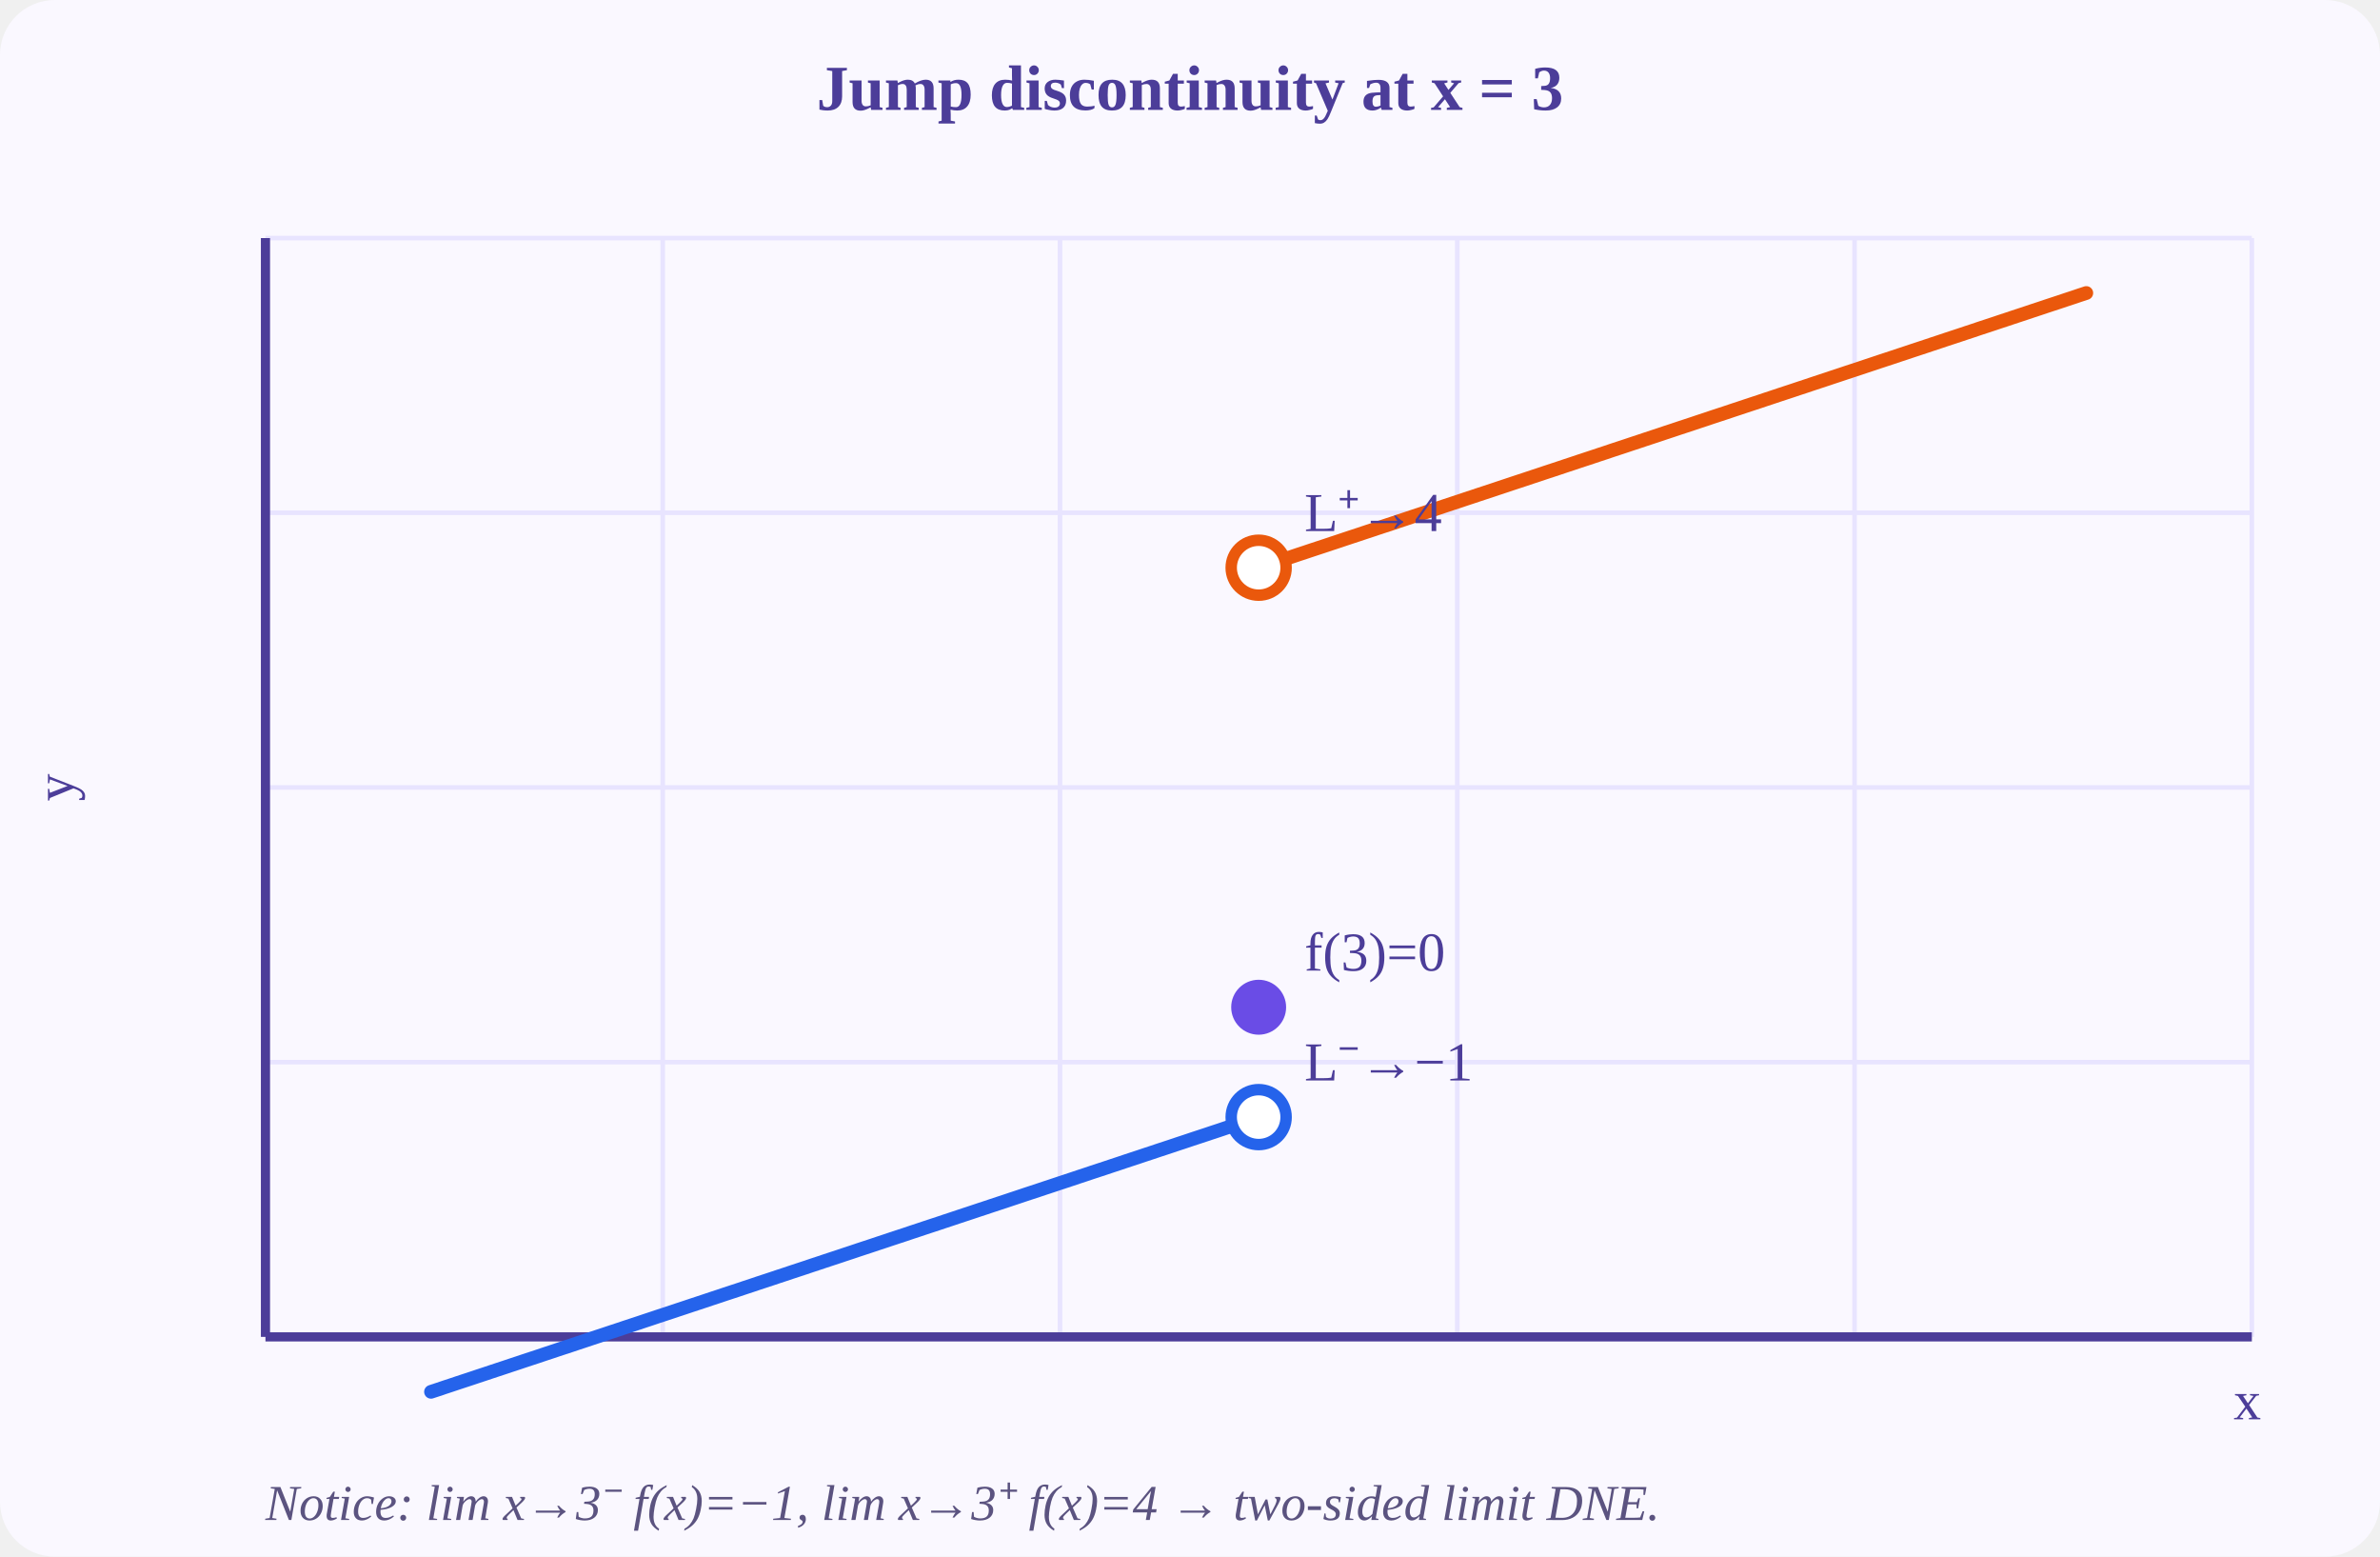
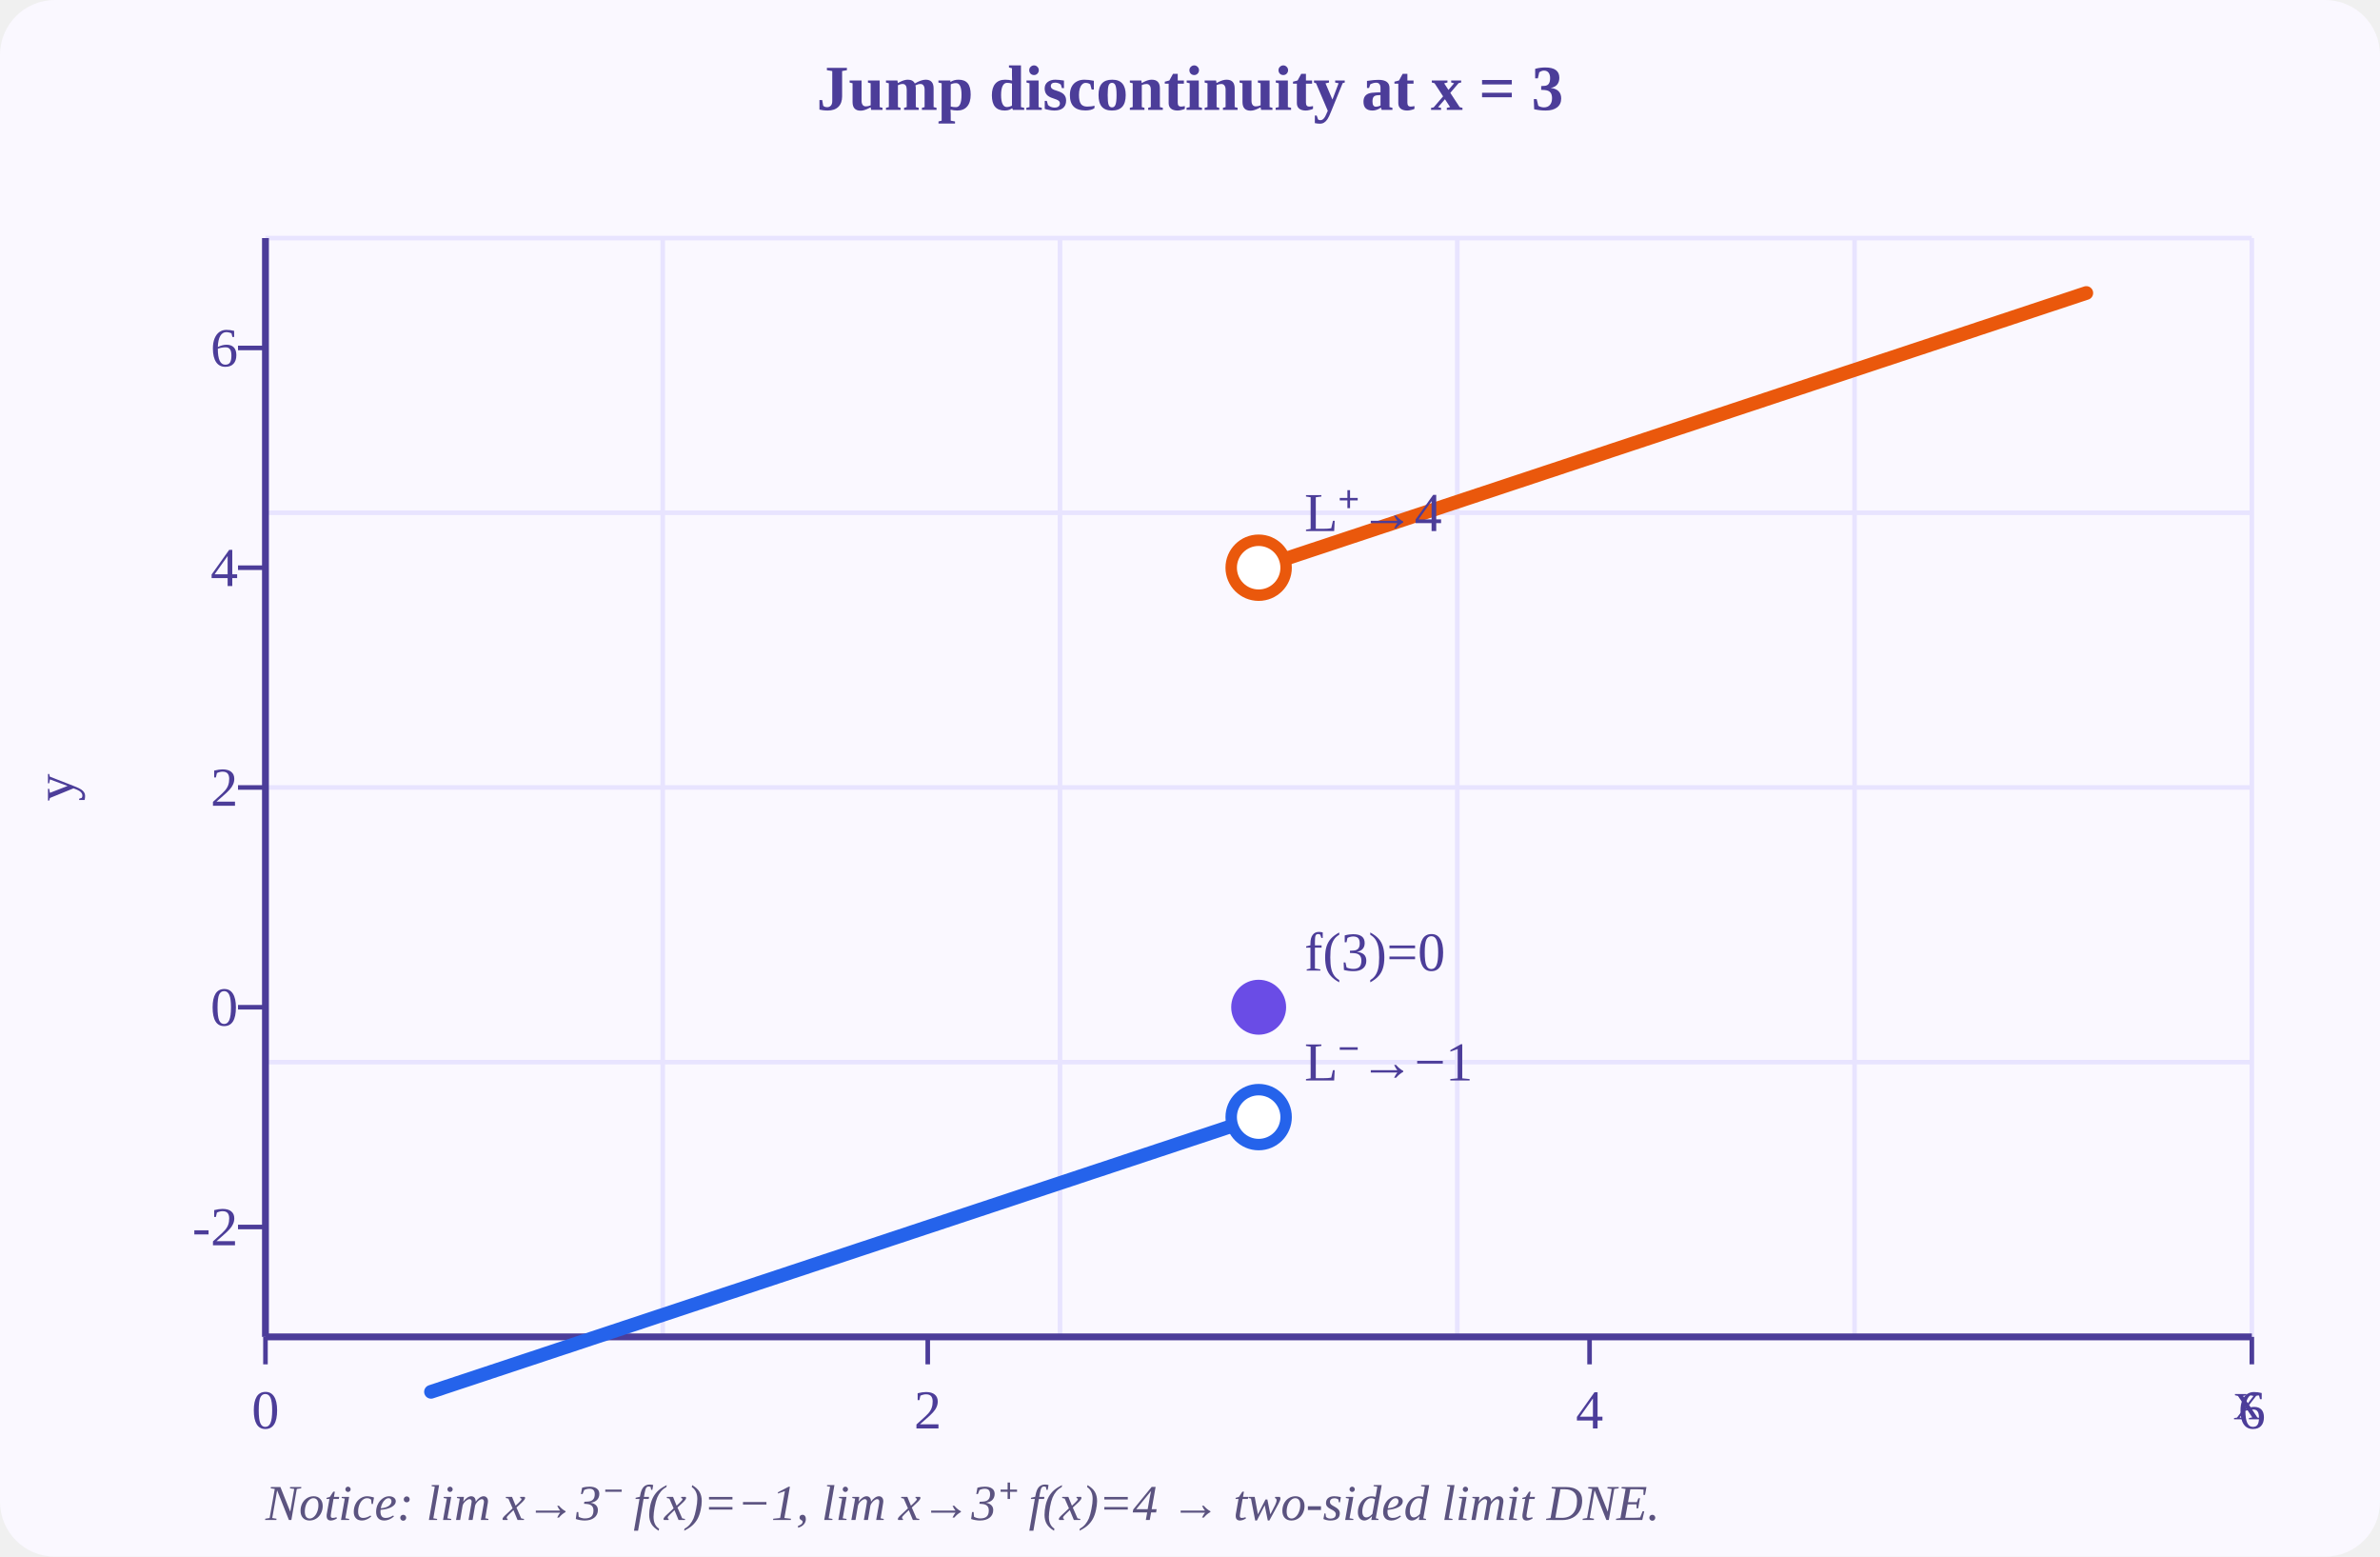
<svg xmlns="http://www.w3.org/2000/svg" viewBox="0 0 520 340" role="img" aria-label="Jump discontinuity at x = 3" class="ap-graph-svg">
  <rect width="520" height="340" fill="#faf8ff" rx="12" />
  <text x="260.0" y="24" text-anchor="middle" font-size="14" font-weight="700" fill="#4c3d99">Jump discontinuity at x = 3</text>
  <line x1="58.0" y1="52" x2="58.0" y2="292" stroke="#e8e4ff" stroke-width="1" />
  <line x1="144.8" y1="52" x2="144.8" y2="292" stroke="#e8e4ff" stroke-width="1" />
  <line x1="231.6" y1="52" x2="231.6" y2="292" stroke="#e8e4ff" stroke-width="1" />
  <line x1="318.4" y1="52" x2="318.4" y2="292" stroke="#e8e4ff" stroke-width="1" />
  <line x1="405.2" y1="52" x2="405.2" y2="292" stroke="#e8e4ff" stroke-width="1" />
  <line x1="492.0" y1="52" x2="492.0" y2="292" stroke="#e8e4ff" stroke-width="1" />
  <line x1="58" y1="52.0" x2="492" y2="52.0" stroke="#e8e4ff" stroke-width="1" />
  <line x1="58" y1="112.0" x2="492" y2="112.0" stroke="#e8e4ff" stroke-width="1" />
  <line x1="58" y1="172.0" x2="492" y2="172.0" stroke="#e8e4ff" stroke-width="1" />
  <line x1="58" y1="232.0" x2="492" y2="232.0" stroke="#e8e4ff" stroke-width="1" />
  <line x1="58" y1="292.0" x2="492" y2="292.0" stroke="#e8e4ff" stroke-width="1" />
-   <line x1="58" y1="292" x2="492" y2="292" stroke="#4c3d99" stroke-width="2" />
-   <line x1="58" y1="52" x2="58" y2="292" stroke="#4c3d99" stroke-width="2" />
+   <line x1="58" y1="292" x2="492" y2="292" stroke="#4c3d99" stroke-width="1.5" />
+   <line x1="58" y1="52" x2="58" y2="292" stroke="#4c3d99" stroke-width="1.5" />
+   <line x1="58.0" y1="292.0" x2="58.0" y2="298.0" stroke="#4c3d99" stroke-width="1" />
+   <text x="58.0" y="312.0" text-anchor="middle" font-size="12" fill="#4c3d99">0</text>
+   <line x1="202.7" y1="292.0" x2="202.7" y2="298.0" stroke="#4c3d99" stroke-width="1" />
+   <text x="202.7" y="312.0" text-anchor="middle" font-size="12" fill="#4c3d99">2</text>
+   <line x1="347.3" y1="292.0" x2="347.3" y2="298.0" stroke="#4c3d99" stroke-width="1" />
+   <text x="347.3" y="312.0" text-anchor="middle" font-size="12" fill="#4c3d99">4</text>
+   <line x1="492.0" y1="292.0" x2="492.0" y2="298.0" stroke="#4c3d99" stroke-width="1" />
+   <text x="492.0" y="312.0" text-anchor="middle" font-size="12" fill="#4c3d99">6</text>
+   <line x1="52.0" y1="268.0" x2="58.0" y2="268.0" stroke="#4c3d99" stroke-width="1" />
+   <text x="52.0" y="272.0" text-anchor="end" font-size="12" fill="#4c3d99">-2</text>
+   <line x1="52.0" y1="220.0" x2="58.0" y2="220.0" stroke="#4c3d99" stroke-width="1" />
+   <text x="52.0" y="224.0" text-anchor="end" font-size="12" fill="#4c3d99">0</text>
+   <line x1="52.0" y1="172.0" x2="58.0" y2="172.0" stroke="#4c3d99" stroke-width="1" />
+   <text x="52.0" y="176.0" text-anchor="end" font-size="12" fill="#4c3d99">2</text>
+   <line x1="52.0" y1="124.0" x2="58.0" y2="124.0" stroke="#4c3d99" stroke-width="1" />
+   <text x="52.0" y="128.0" text-anchor="end" font-size="12" fill="#4c3d99">4</text>
+   <line x1="52.0" y1="76.0" x2="58.0" y2="76.0" stroke="#4c3d99" stroke-width="1" />
+   <text x="52.0" y="80.0" text-anchor="end" font-size="12" fill="#4c3d99">6</text>
  <text x="494.0" y="310.0" text-anchor="end" font-size="12" fill="#4c3d99">x</text>
  <text x="16" y="172.0" text-anchor="middle" font-size="12" fill="#4c3d99" transform="rotate(-90 16 172.0)">y</text>
  <polyline points="94.17,304.00 95.63,303.52 97.08,303.03 98.54,302.55 100.00,302.06 101.46,301.58 102.92,301.10 104.38,300.61 105.84,300.13 107.30,299.64 108.75,299.16 110.21,298.68 111.67,298.19 113.13,297.71 114.59,297.22 116.05,296.74 117.51,296.26 118.96,295.77 120.42,295.29 121.88,294.80 123.34,294.32 124.80,293.84 126.26,293.35 127.72,292.87 129.18,292.38 130.63,291.90 132.09,291.42 133.55,290.93 135.01,290.45 136.47,289.96 137.93,289.48 139.39,289.00 140.85,288.51 142.30,288.03 143.76,287.54 145.22,287.06 146.68,286.58 148.14,286.09 149.60,285.61 151.06,285.12 152.52,284.64 153.97,284.16 155.43,283.67 156.89,283.19 158.35,282.70 159.81,282.22 161.27,281.74 162.73,281.25 164.19,280.77 165.64,280.28 167.10,279.80 168.56,279.32 170.02,278.83 171.48,278.35 172.94,277.86 174.40,277.38 175.86,276.90 177.31,276.41 178.77,275.93 180.23,275.44 181.69,274.96 183.15,274.48 184.61,273.99 186.07,273.51 187.52,273.02 188.98,272.54 190.44,272.06 191.90,271.57 193.36,271.09 194.82,270.60 196.28,270.12 197.74,269.64 199.19,269.15 200.65,268.67 202.11,268.18 203.57,267.70 205.03,267.22 206.49,266.73 207.95,266.25 209.41,265.76 210.86,265.28 212.32,264.80 213.78,264.31 215.24,263.83 216.70,263.34 218.16,262.86 219.62,262.38 221.08,261.89 222.53,261.41 223.99,260.92 225.45,260.44 226.91,259.96 228.37,259.47 229.83,258.99 231.29,258.50 232.75,258.02 234.20,257.54 235.66,257.05 237.12,256.57 238.58,256.08 240.04,255.60 241.50,255.12 242.96,254.63 244.42,254.15 245.87,253.66 247.33,253.18 248.79,252.70 250.25,252.21 251.71,251.73 253.17,251.24 254.63,250.76 256.08,250.28 257.54,249.79 259.00,249.31 260.46,248.82 261.92,248.34 263.38,247.86 264.84,247.37 266.30,246.89 267.75,246.40 269.21,245.92" fill="none" stroke="#2563eb" stroke-width="3" stroke-linecap="round" />
  <polyline points="280.79,122.08 282.25,121.60 283.70,121.11 285.16,120.63 286.62,120.14 288.08,119.66 289.54,119.18 291.00,118.69 292.46,118.21 293.92,117.72 295.37,117.24 296.83,116.76 298.29,116.27 299.75,115.79 301.21,115.30 302.67,114.82 304.13,114.34 305.58,113.85 307.04,113.37 308.50,112.88 309.96,112.40 311.42,111.92 312.88,111.43 314.34,110.95 315.80,110.46 317.25,109.98 318.71,109.50 320.17,109.01 321.63,108.53 323.09,108.04 324.55,107.56 326.01,107.08 327.47,106.59 328.92,106.11 330.38,105.62 331.84,105.14 333.30,104.66 334.76,104.17 336.22,103.69 337.68,103.20 339.14,102.72 340.59,102.24 342.05,101.75 343.51,101.27 344.97,100.78 346.43,100.30 347.89,99.82 349.35,99.33 350.81,98.85 352.26,98.36 353.72,97.88 355.18,97.40 356.64,96.91 358.10,96.43 359.56,95.94 361.02,95.46 362.48,94.98 363.93,94.49 365.39,94.01 366.85,93.52 368.31,93.04 369.77,92.56 371.23,92.07 372.69,91.59 374.14,91.10 375.60,90.62 377.06,90.14 378.52,89.65 379.98,89.17 381.44,88.68 382.90,88.20 384.36,87.72 385.81,87.23 387.27,86.75 388.73,86.26 390.19,85.78 391.65,85.30 393.11,84.81 394.57,84.33 396.03,83.84 397.48,83.36 398.94,82.88 400.40,82.39 401.86,81.91 403.32,81.42 404.78,80.94 406.24,80.46 407.70,79.97 409.15,79.49 410.61,79.00 412.07,78.52 413.53,78.04 414.99,77.55 416.45,77.07 417.91,76.58 419.37,76.10 420.82,75.62 422.28,75.13 423.74,74.65 425.20,74.16 426.66,73.68 428.12,73.20 429.58,72.71 431.04,72.23 432.49,71.74 433.95,71.26 435.41,70.78 436.87,70.29 438.33,69.81 439.79,69.32 441.25,68.84 442.70,68.36 444.16,67.87 445.62,67.39 447.08,66.90 448.54,66.42 450.00,65.94 451.46,65.45 452.92,64.97 454.37,64.48 455.83,64.00" fill="none" stroke="#ea580c" stroke-width="3" stroke-linecap="round" />
  <circle cx="275.0" cy="244.0" r="6" fill="#fff" stroke="#2563eb" stroke-width="2.5" />
  <text x="285.0" y="236.0" font-size="12" fill="#4c3d99">L⁻→−1</text>
  <circle cx="275.0" cy="124.0" r="6" fill="#fff" stroke="#ea580c" stroke-width="2.5" />
  <text x="285.0" y="116.0" font-size="12" fill="#4c3d99">L⁺→4</text>
  <circle cx="275.0" cy="220.0" r="6" fill="#6a4ce6" />
  <text x="285.0" y="212.0" font-size="12" fill="#4c3d99">f(3)=0</text>
  <text x="58" y="332" font-size="11" fill="#5b5380" font-style="italic">Notice: lim x→3⁻ f(x)=−1, lim x→3⁺ f(x)=4 → two-sided limit DNE.</text>
</svg>
